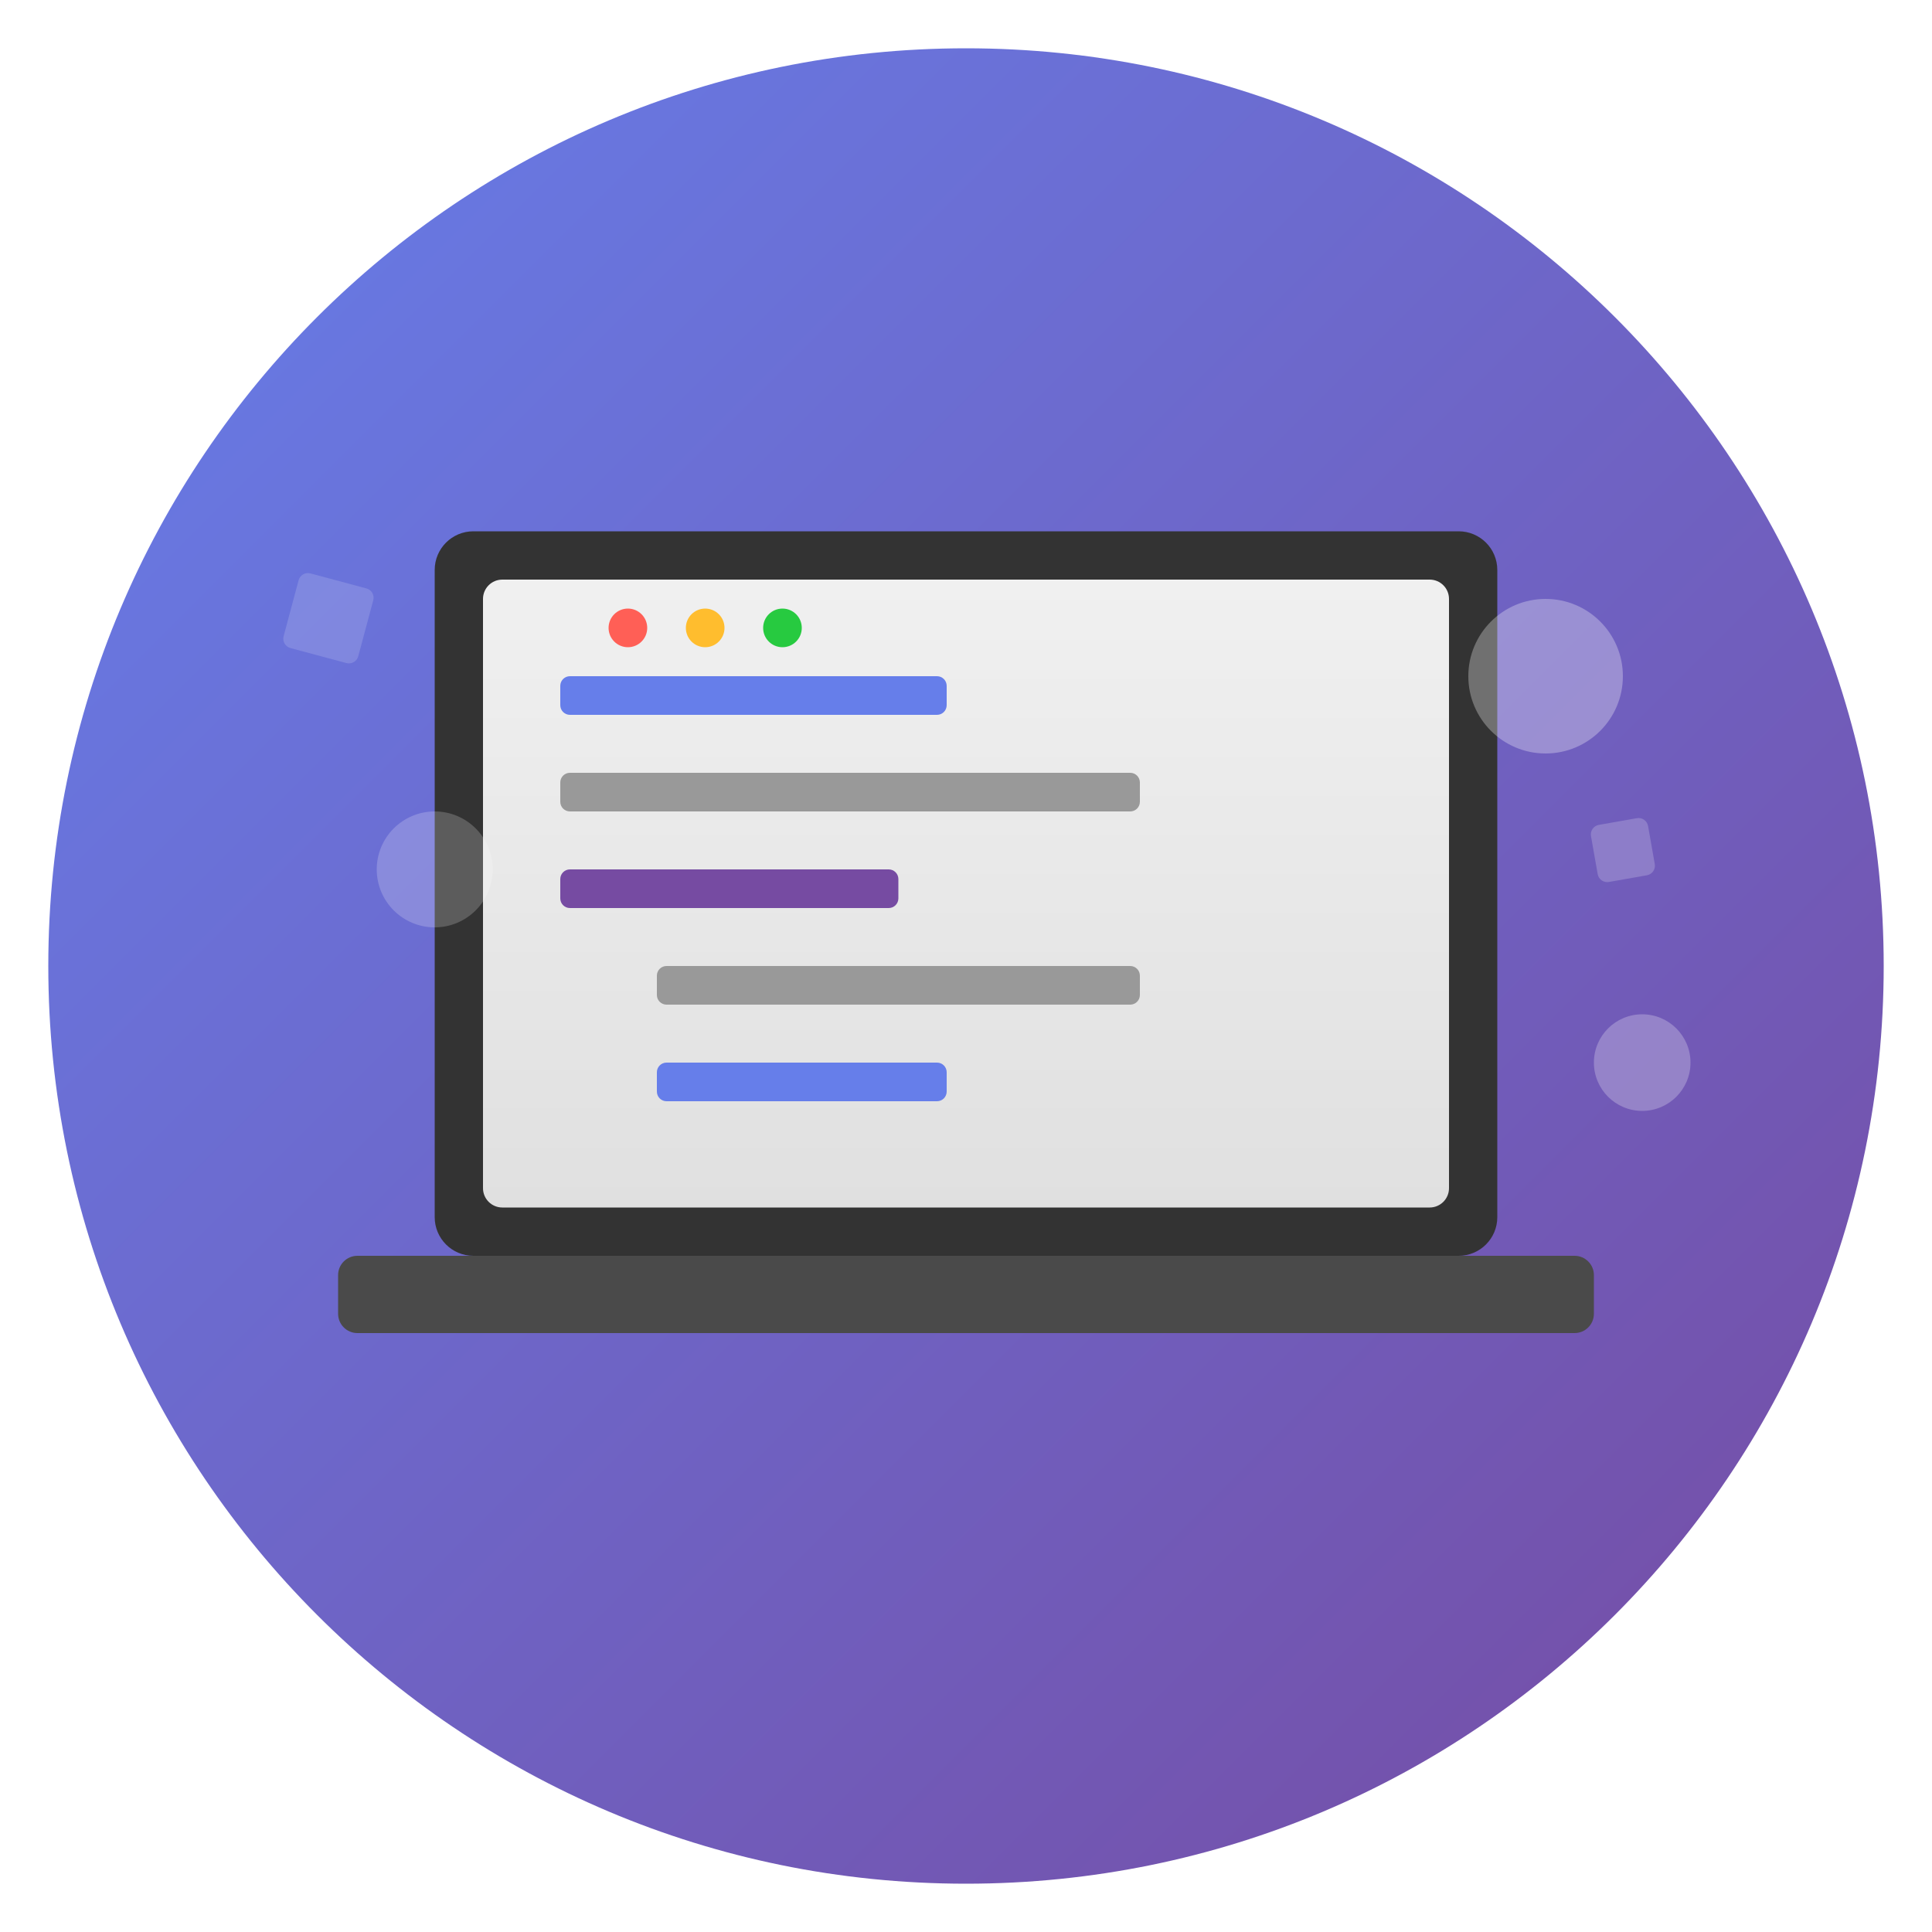
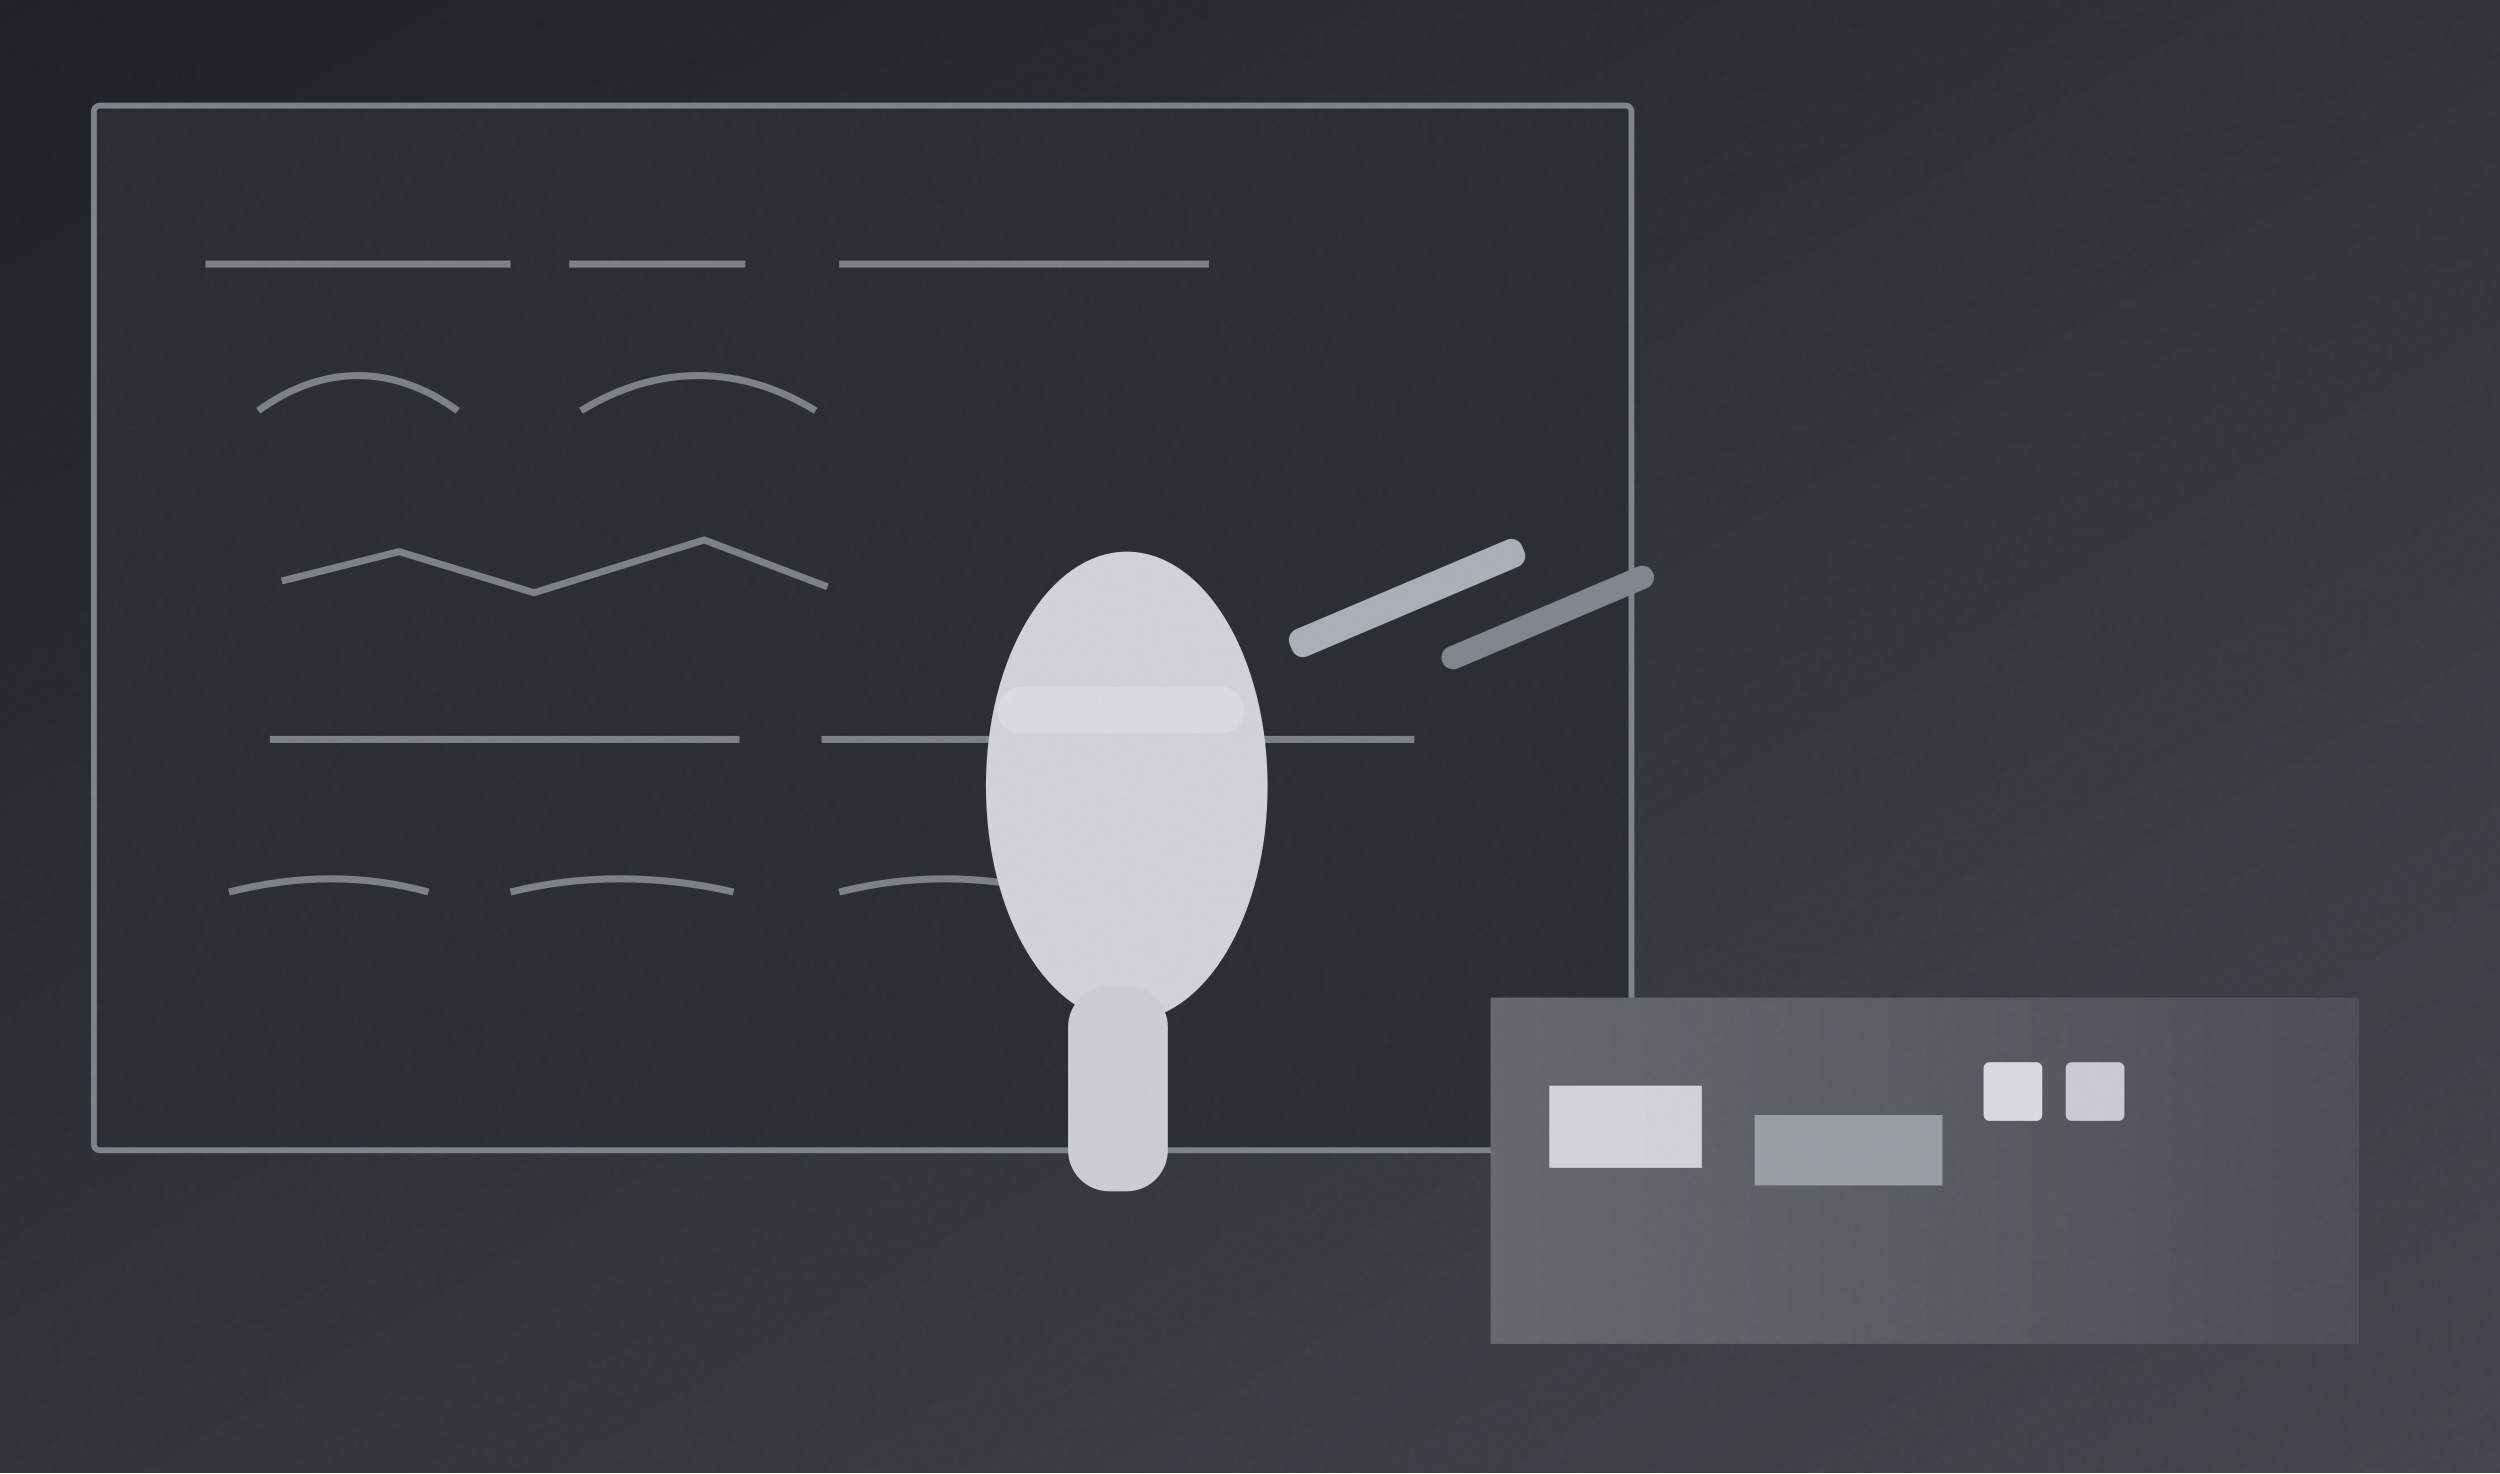
- <svg xmlns="http://www.w3.org/2000/svg" viewBox="0 0 200 200" width="200" height="200">
+ <svg xmlns="http://www.w3.org/2000/svg" viewBox="0 0 426 251" role="img" aria-label="sample cover">
  <defs>
-     <linearGradient id="bgGrad" x1="0%" y1="0%" x2="100%" y2="100%">
-       <stop offset="0%" style="stop-color:#667eea;stop-opacity:1" />
-       <stop offset="100%" style="stop-color:#764ba2;stop-opacity:1" />
+     <linearGradient id="bg" x1="0" y1="0" x2="1" y2="1">
+       <stop offset="0" stop-color="#1d1f22" />
+       <stop offset="1" stop-color="#42464c" />
    </linearGradient>
-     <linearGradient id="screenGrad" x1="0%" y1="0%" x2="0%" y2="100%">
-       <stop offset="0%" style="stop-color:#f0f0f0;stop-opacity:1" />
-       <stop offset="100%" style="stop-color:#e0e0e0;stop-opacity:1" />
+     <linearGradient id="desk" x1="0" y1="0" x2="1" y2="0">
+       <stop offset="0" stop-color="#64686d" />
+       <stop offset="1" stop-color="#4b4f55" />
    </linearGradient>
+     <filter id="grain" x="-20%" y="-20%" width="140%" height="140%">
+       <feTurbulence type="fractalNoise" baseFrequency="0.9" numOctaves="1" seed="8" result="noise" />
+       <feColorMatrix in="noise" type="saturate" values="0" />
+       <feComponentTransfer>
+         <feFuncA type="table" tableValues="0 0.08" />
+       </feComponentTransfer>
+     </filter>
  </defs>
-   <circle cx="100" cy="100" r="95" fill="url(#bgGrad)" />
-   <rect x="35" y="130" width="130" height="8" rx="2" fill="#4a4a4a" />
-   <rect x="45" y="55" width="110" height="75" rx="4" fill="#333" />
-   <rect x="50" y="60" width="100" height="65" rx="2" fill="url(#screenGrad)" />
-   <rect x="58" y="70" width="40" height="4" rx="1" fill="#667eea" />
-   <rect x="58" y="80" width="60" height="4" rx="1" fill="#999" />
-   <rect x="58" y="90" width="35" height="4" rx="1" fill="#764ba2" />
-   <rect x="68" y="100" width="50" height="4" rx="1" fill="#999" />
-   <rect x="68" y="110" width="30" height="4" rx="1" fill="#667eea" />
-   <circle cx="65" cy="65" r="2" fill="#ff5f56" />
-   <circle cx="73" cy="65" r="2" fill="#ffbd2e" />
-   <circle cx="81" cy="65" r="2" fill="#27ca40" />
-   <circle cx="160" cy="70" r="8" fill="rgba(255,255,255,0.3)" />
-   <circle cx="45" cy="90" r="6" fill="rgba(255,255,255,0.2)" />
-   <circle cx="170" cy="110" r="5" fill="rgba(255,255,255,0.25)" />
-   <rect x="30" y="60" width="8" height="8" rx="1" fill="rgba(255,255,255,0.15)" transform="rotate(15 34 64)" />
-   <rect x="165" y="85" width="6" height="6" rx="1" fill="rgba(255,255,255,0.2)" transform="rotate(-10 168 88)" />
+   <rect width="426" height="251" fill="url(#bg)" />
+   <rect x="16" y="18" width="262" height="178" rx="1" fill="#2a2d31" stroke="#7d838a" stroke-width="1" />
+   <g stroke="#a8adb3" stroke-width="1.2" opacity="0.65" fill="none">
+     <path d="M35 45h52m10 0h30m16 0h63" />
+     <path d="M44 70c11-8 23-8 34 0m21 0c13-8 27-8 40 0" />
+     <path d="M48 99l20-5 23 7 29-9 21 8" />
+     <path d="M46 126h80m14 0h42m13 0h46" />
+     <path d="M39 152c12-3 23-3 34 0m14 0c12-3 25-3 38 0m18 0c12-3 24-3 36 0" />
+   </g>
+   <ellipse cx="192" cy="134" rx="24" ry="40" fill="#d0d2d5" />
+   <rect x="182" y="168" width="17" height="35" rx="7" fill="#cbced1" />
+   <rect x="170" y="117" width="42" height="8" rx="4" fill="#d8dade" />
+   <rect x="219" y="108" width="43" height="5" rx="2" fill="#aaafb6" transform="rotate(-23 219 108)" />
+   <rect x="245" y="111" width="39" height="4" rx="2" fill="#81868d" transform="rotate(-23 245 111)" />
+   <rect x="254" y="170" width="148" height="59" fill="url(#desk)" />
+   <rect x="264" y="185" width="26" height="14" fill="#d6d8db" opacity="0.95" />
+   <rect x="299" y="190" width="32" height="12" fill="#9fa4aa" opacity="0.9" />
+   <rect x="338" y="181" width="10" height="10" rx="1" fill="#d8dade" />
+   <rect x="352" y="181" width="10" height="10" rx="1" fill="#c8ccd2" />
+   <rect width="426" height="251" filter="url(#grain)" opacity="0.34" />
</svg>
